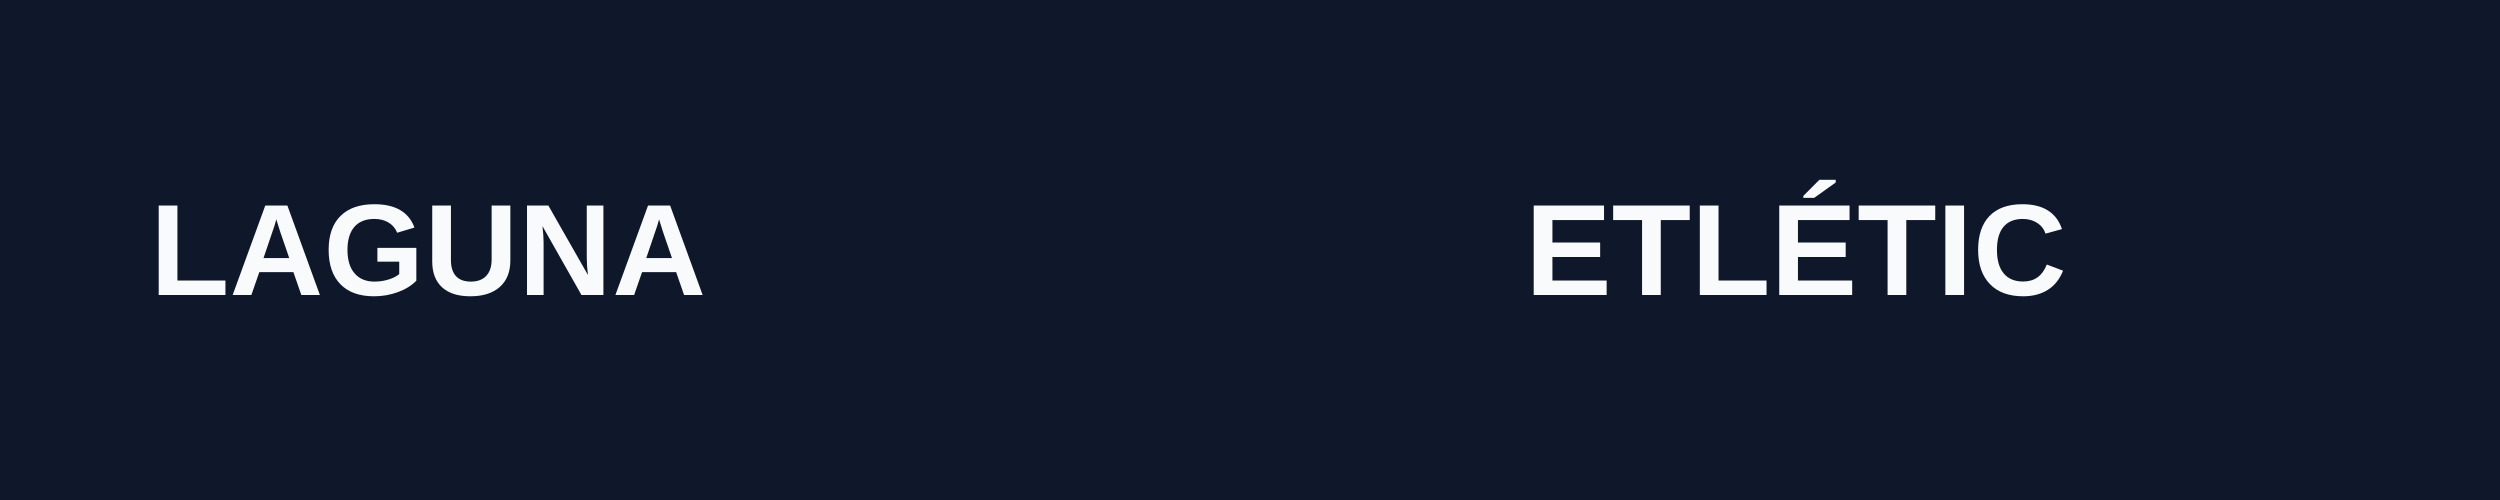
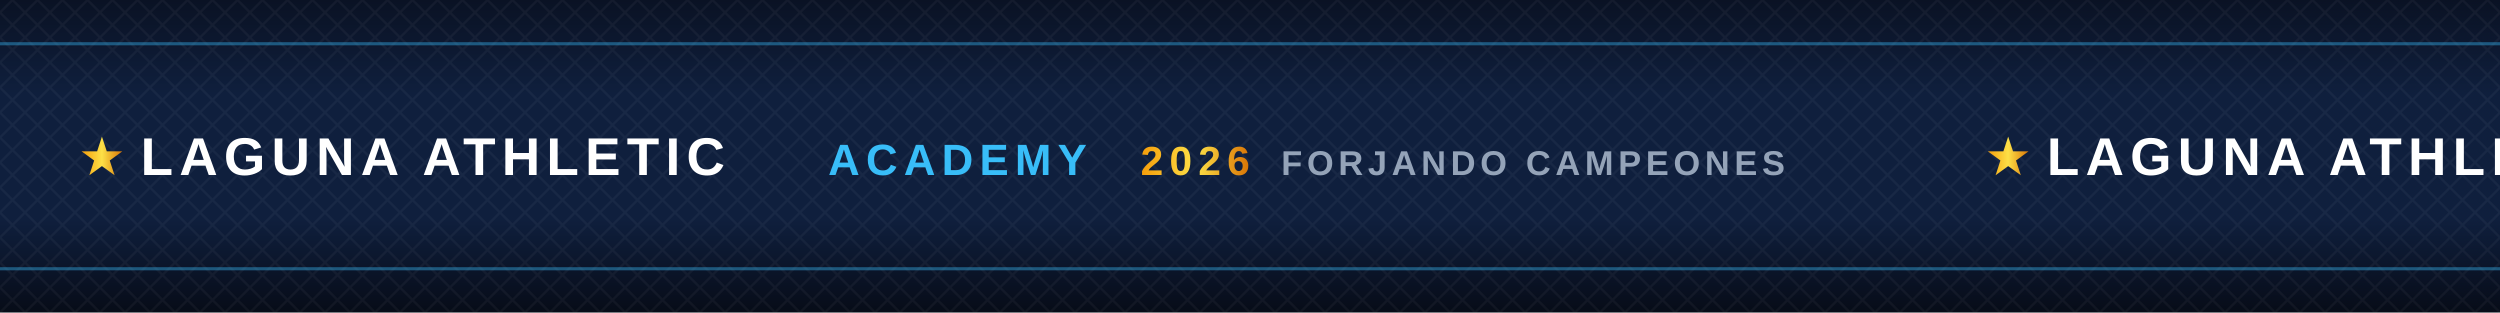
- <svg xmlns="http://www.w3.org/2000/svg" width="1000" height="200" viewBox="0 0 1000 200">
+ <svg xmlns="http://www.w3.org/2000/svg" width="1600" height="200" viewBox="0 0 1600 200">
  <defs>
-     <linearGradient id="stripe" x1="0" x2="1" y1="0" y2="0">
-       <stop offset="0%" stop-color="#f8fafc" />
-       <stop offset="50%" stop-color="#cbd5e1" />
-       <stop offset="100%" stop-color="#f8fafc" />
+     <linearGradient id="lanyardBg" x1="0" y1="0" x2="0" y2="1">
+       <stop offset="0%" stop-color="#0a1224" />
+       <stop offset="30%" stop-color="#0f1f3d" />
+       <stop offset="70%" stop-color="#0f1f3d" />
+       <stop offset="100%" stop-color="#070c18" />
    </linearGradient>
+     <linearGradient id="goldStripe" x1="0" y1="0" x2="1" y2="0">
+       <stop offset="0%" stop-color="#f59e0b" />
+       <stop offset="50%" stop-color="#fde047" />
+       <stop offset="100%" stop-color="#d97706" />
+     </linearGradient>
+     <pattern id="weave" width="16" height="16" patternUnits="userSpaceOnUse">
+       <path d="M0 8 L8 0 L16 8 L8 16 Z" fill="none" stroke="rgba(255,255,255,0.04)" stroke-width="1.5" />
+     </pattern>
  </defs>
-   <rect width="1000" height="200" fill="#0f172a" />
-   <g fill="none" stroke="url(#stripe)" stroke-width="8" stroke-linecap="round" opacity="0.9">
-     <path d="M0 40 H1000" />
-     <path d="M0 100 H1000" />
-     <path d="M0 160 H1000" />
-   </g>
-   <g fill="#f8fafc" font-family="Arial, Helvetica, sans-serif" font-size="52" font-weight="700">
-     <text x="60" y="118">LAGUNA</text>
-     <text x="610" y="118">ETLÉTIC</text>
+   <rect width="1600" height="200" fill="url(#lanyardBg)" />
+   <rect width="1600" height="200" fill="url(#weave)" />
+   <line x1="0" y1="16" x2="1600" y2="16" stroke="url(#goldStripe)" stroke-width="4" stroke-dasharray="14, 6" />
+   <line x1="0" y1="28" x2="1600" y2="28" stroke="rgba(56, 189, 248, 0.4)" stroke-width="2" />
+   <line x1="0" y1="172" x2="1600" y2="172" stroke="rgba(56, 189, 248, 0.4)" stroke-width="2" />
+   <line x1="0" y1="184" x2="1600" y2="184" stroke="url(#goldStripe)" stroke-width="4" stroke-dasharray="14, 6" />
+   <g fill="#f8fafc" font-family="'Plus Jakarta Sans', 'Segoe UI', Arial, sans-serif" font-size="34" font-weight="900" letter-spacing="4">
+     <text x="50" y="112" fill="url(#goldStripe)">★</text>
+     <text x="90" y="112" fill="#ffffff">LAGUNA ATHLETIC</text>
+     <text x="530" y="112" fill="#38bdf8" font-size="28" font-weight="700">ACADEMY</text>
+     <text x="730" y="112" fill="url(#goldStripe)" font-size="26">2026</text>
+     <text x="820" y="112" fill="#94a3b8" font-size="22" font-weight="600" letter-spacing="3">FORJANDO CAMPEONES</text>
+     <text x="1270" y="112" fill="url(#goldStripe)">★</text>
+     <text x="1310" y="112" fill="#ffffff">LAGUNA ATHLETIC</text>
  </g>
</svg>
